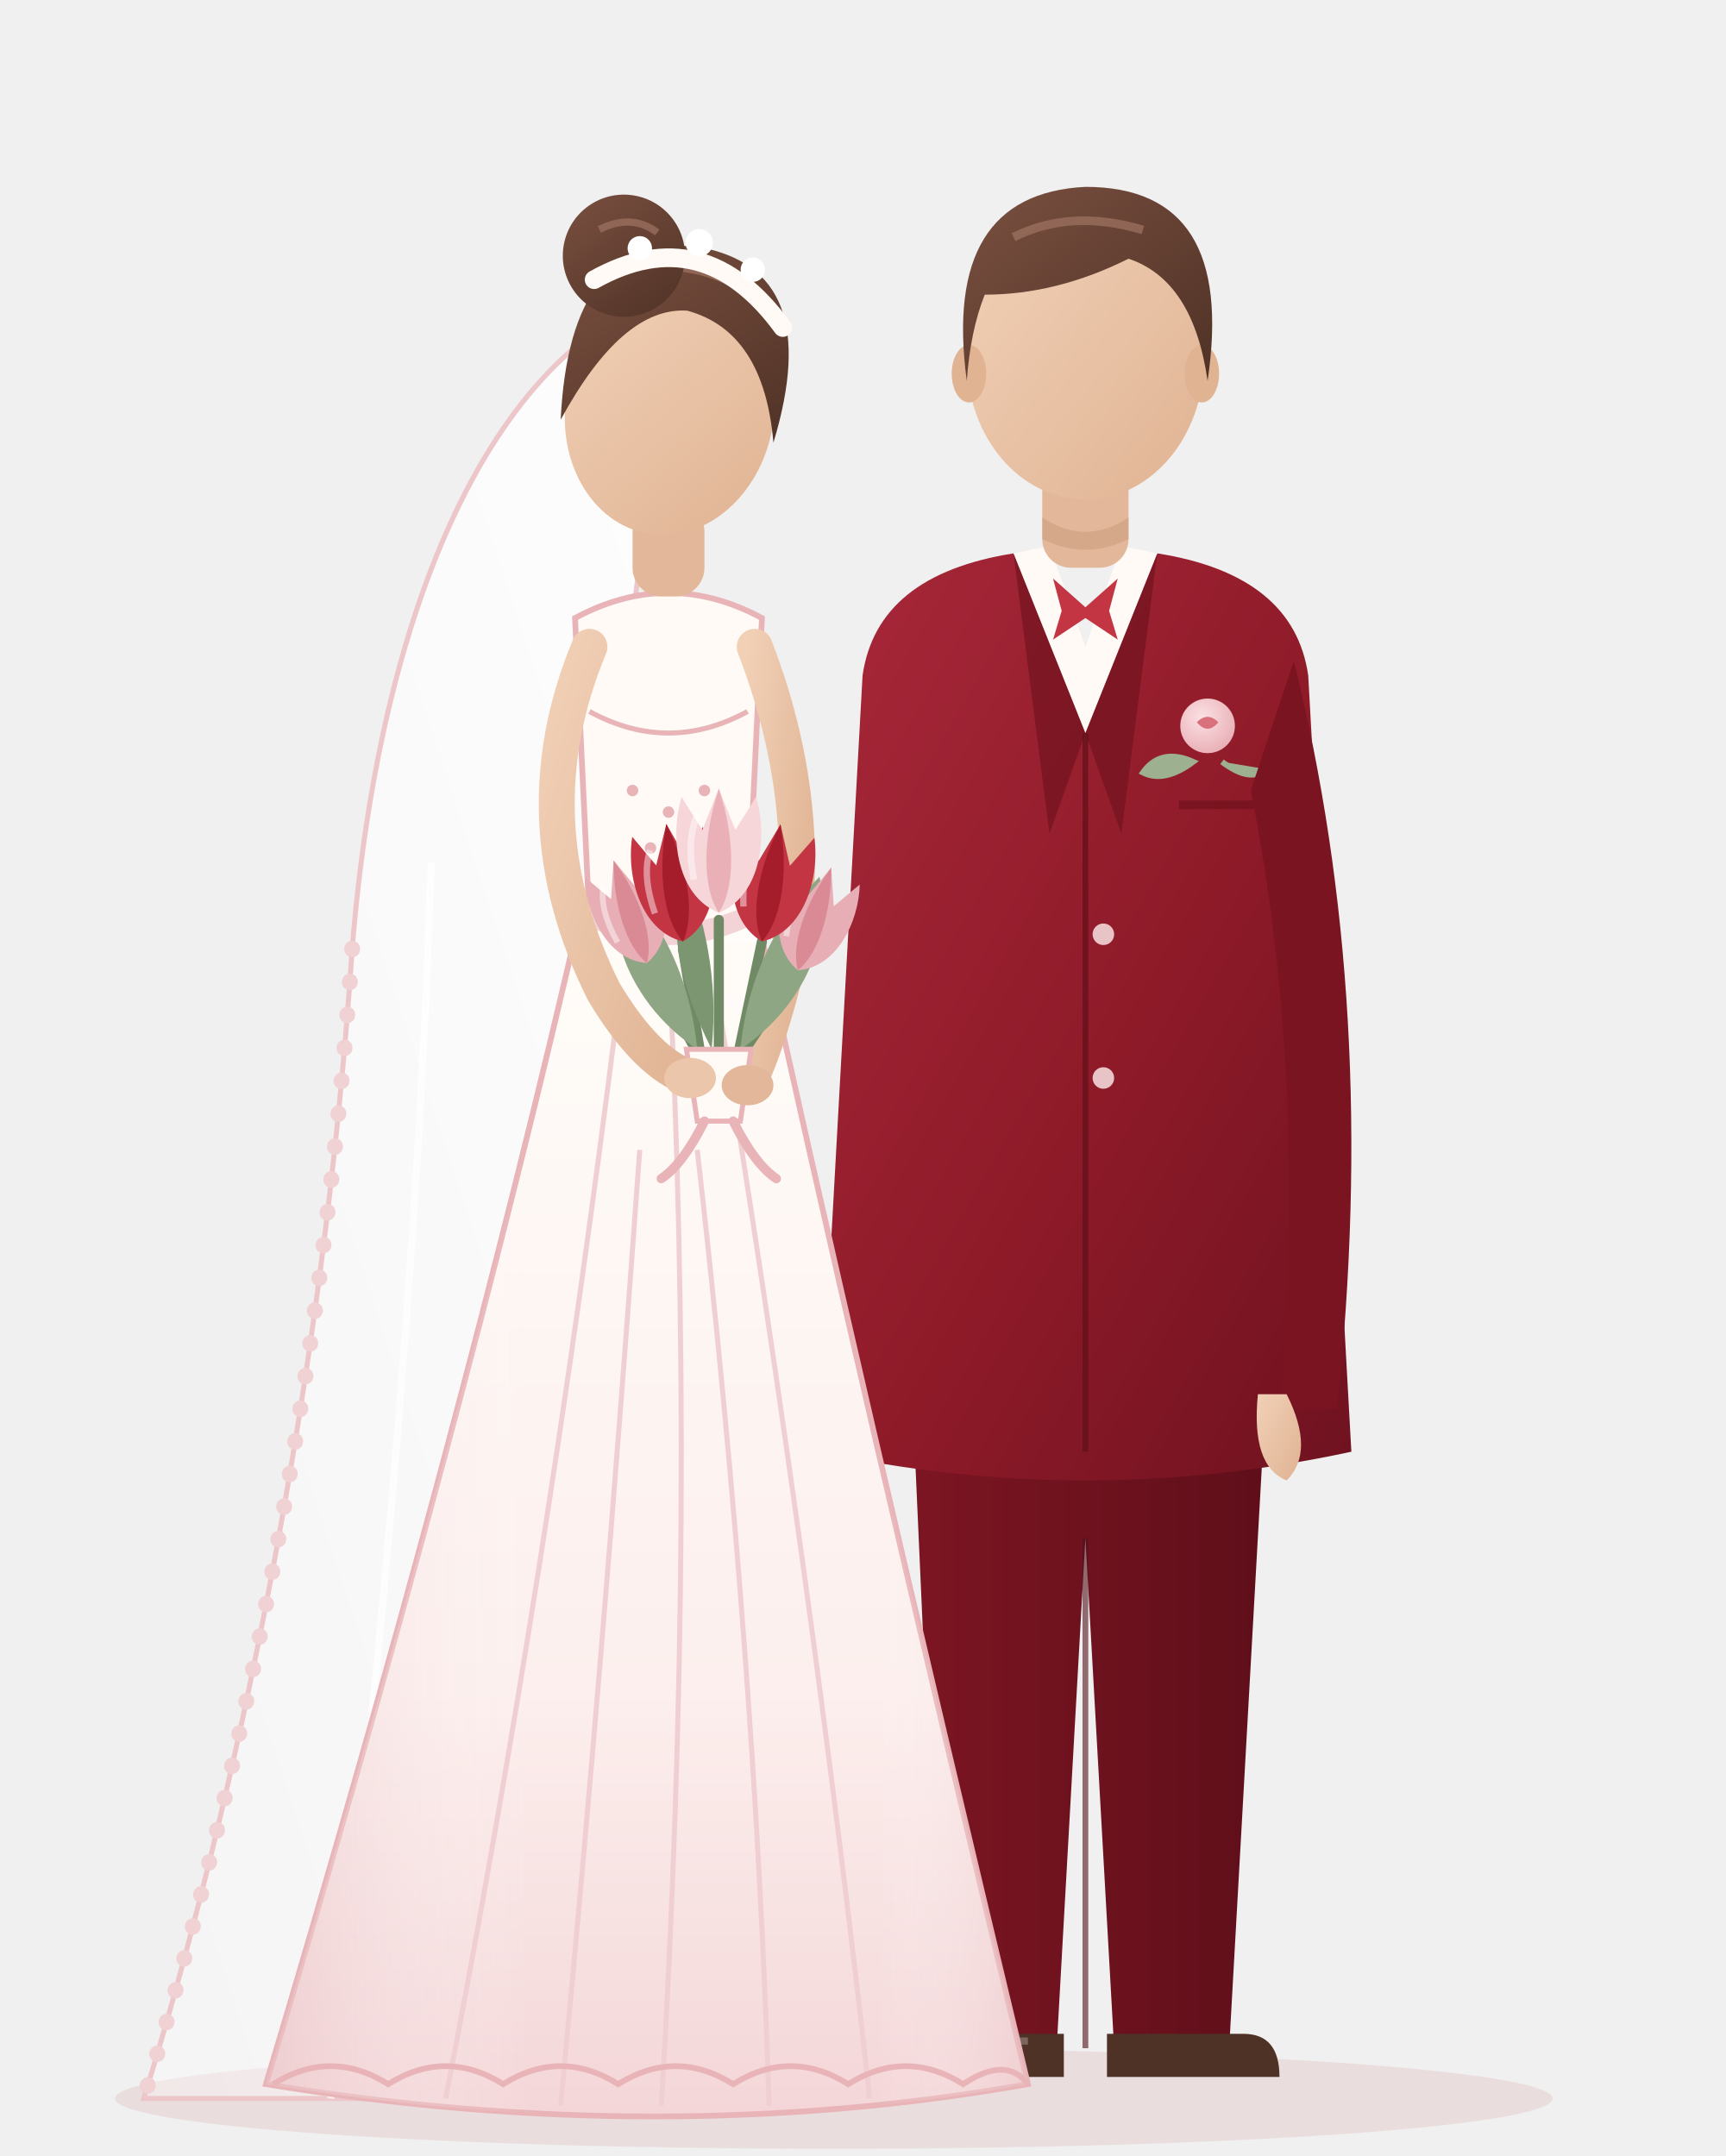
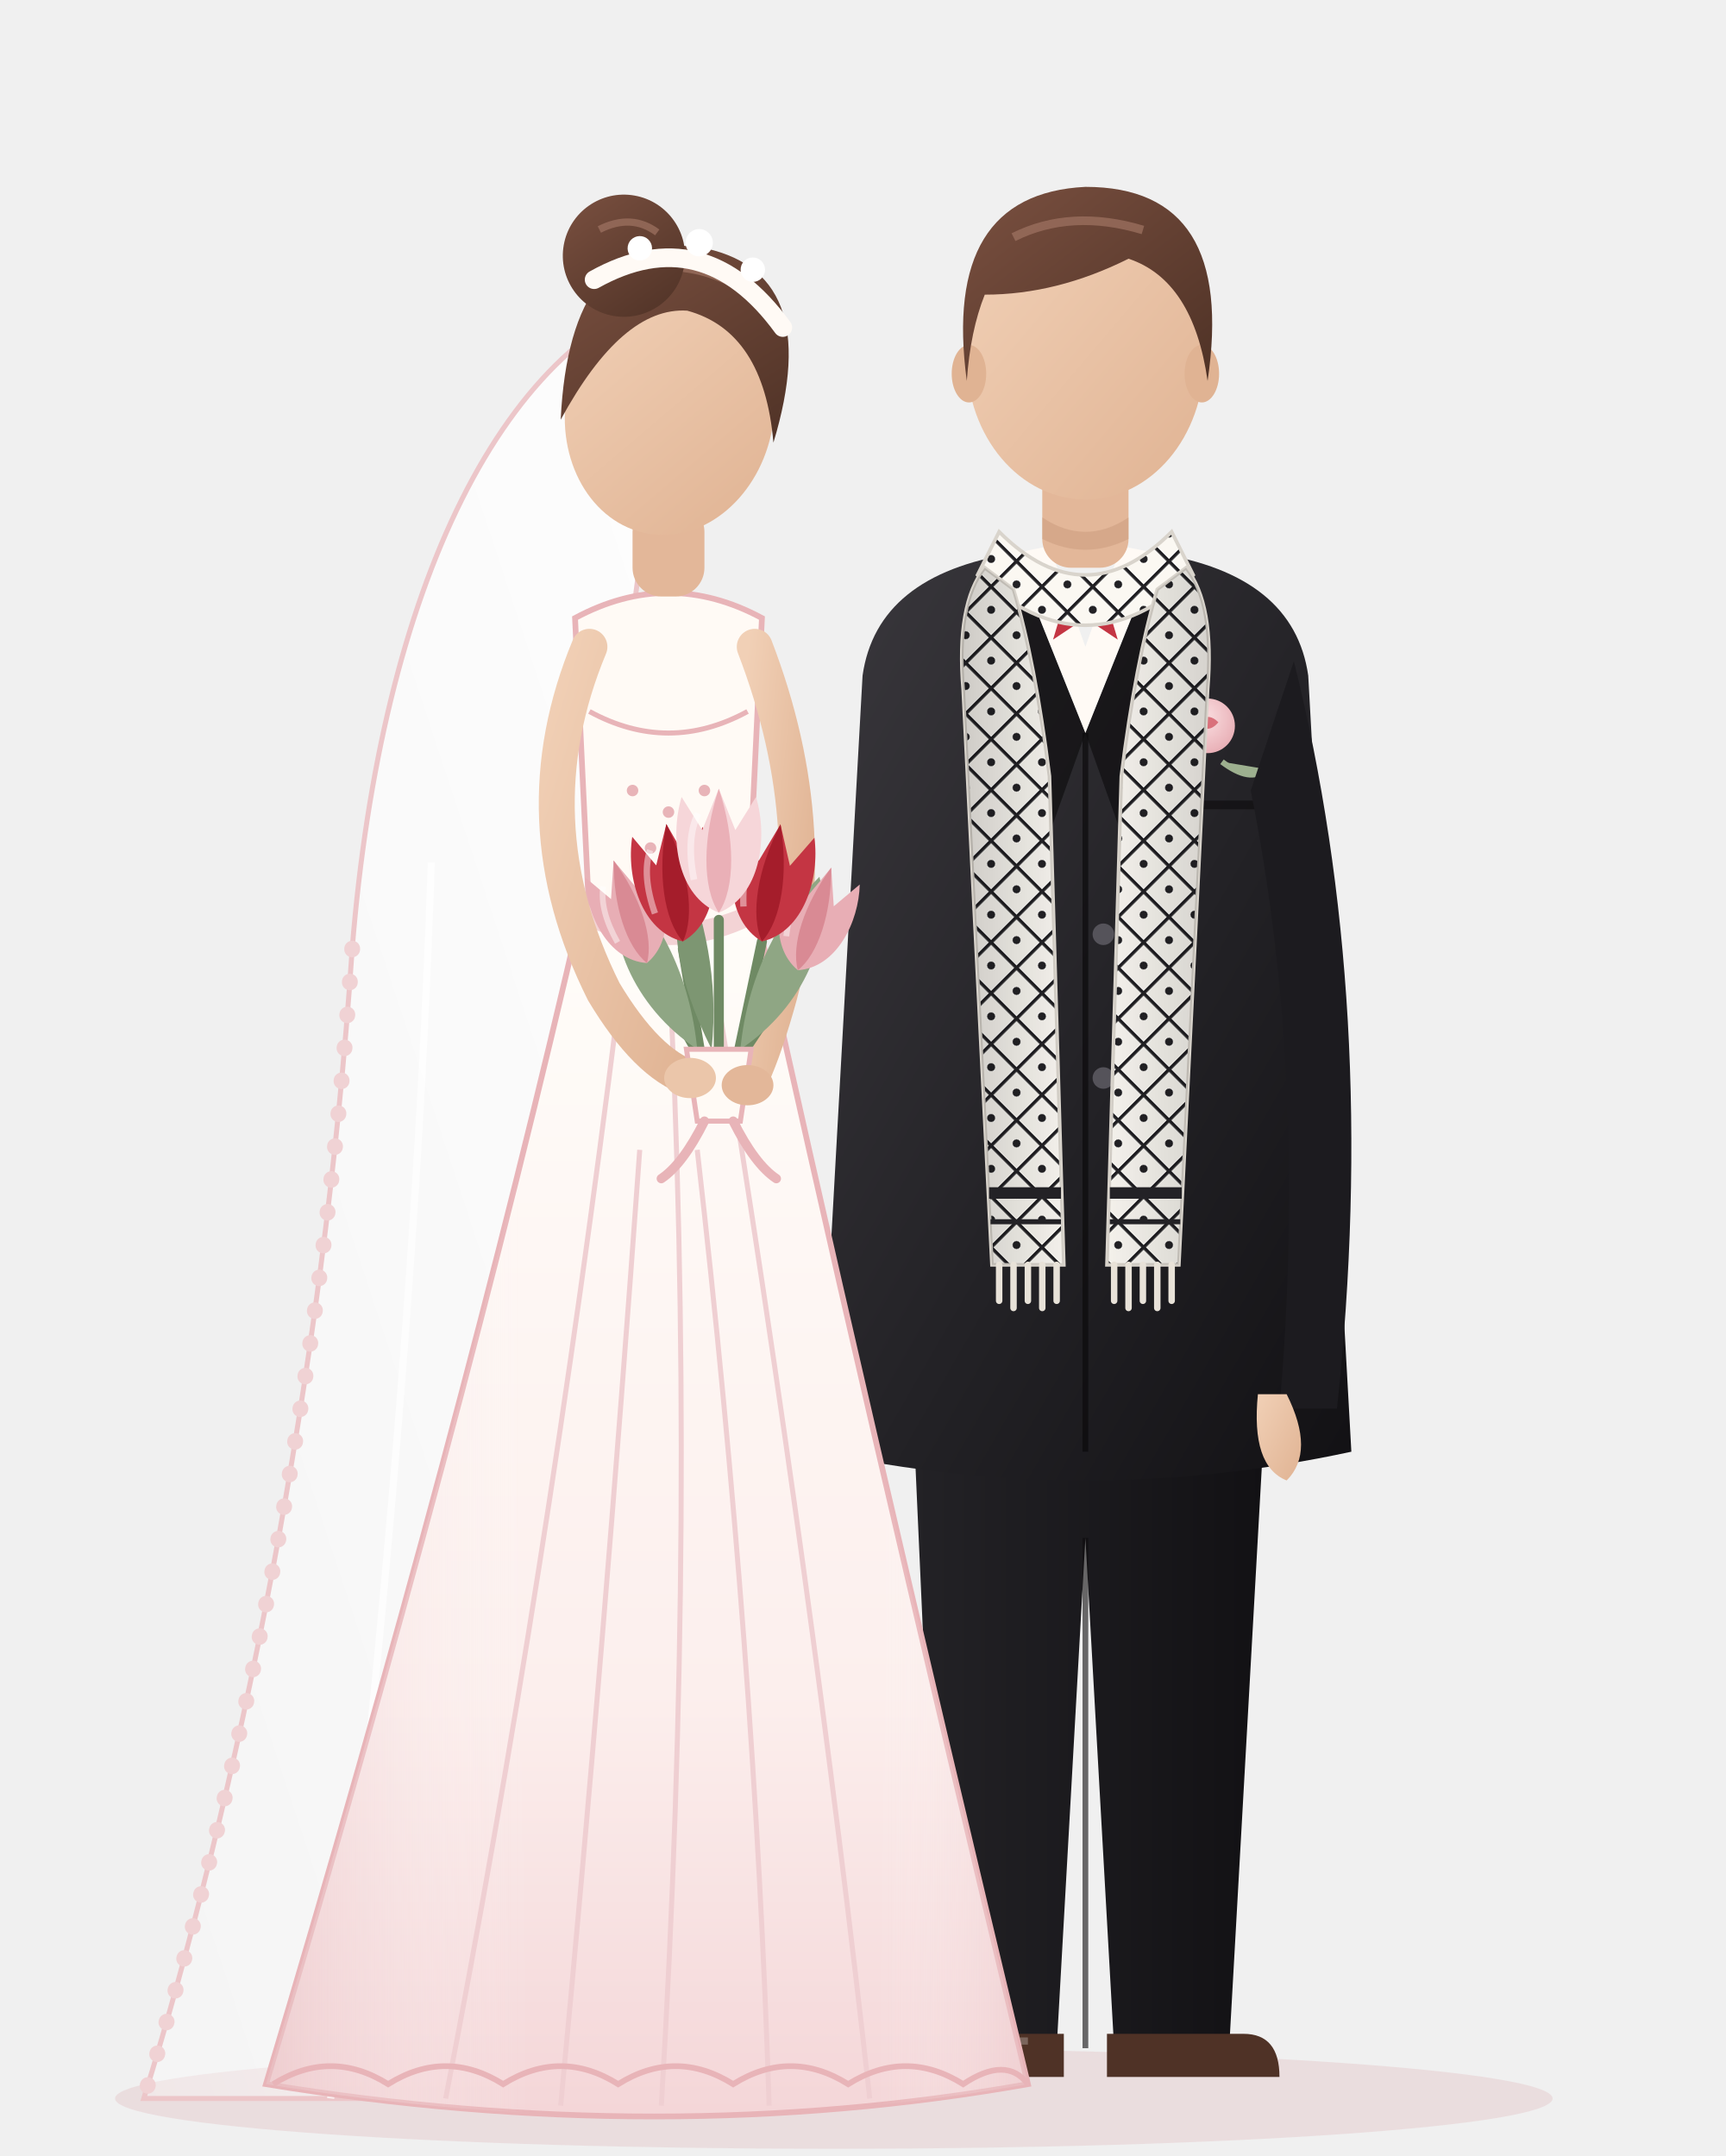
<svg xmlns="http://www.w3.org/2000/svg" viewBox="0 0 240 300">
  <defs>
    <linearGradient id="gown" x1="0" y1="0" x2="0" y2="1">
      <stop offset="0" stop-color="#fffdf9" />
      <stop offset=".65" stop-color="#fcefed" />
      <stop offset="1" stop-color="#f4d6d8" />
    </linearGradient>
    <linearGradient id="gownS" x1="0" y1="0" x2="1" y2="0">
      <stop offset="0" stop-color="#e9c4c7" stop-opacity=".55" />
      <stop offset=".35" stop-color="#fff" stop-opacity="0" />
      <stop offset=".8" stop-color="#fff" stop-opacity="0" />
      <stop offset="1" stop-color="#e9c4c7" stop-opacity=".45" />
    </linearGradient>
    <linearGradient id="suit" x1="0" y1="0" x2="1" y2="1">
-       <stop offset="0" stop-color="#a8283a" />
-       <stop offset=".55" stop-color="#8e1a28" />
-       <stop offset="1" stop-color="#6f1220" />
+       <stop offset="0" stop-color="#3a383d" />
+       <stop offset=".55" stop-color="#232226" />
+       <stop offset="1" stop-color="#121114" />
    </linearGradient>
    <linearGradient id="pants" x1="0" y1="0" x2="1" y2="0">
-       <stop offset="0" stop-color="#7c1522" />
-       <stop offset="1" stop-color="#5f0f1a" />
+       <stop offset="0" stop-color="#232226" />
+       <stop offset="1" stop-color="#121114" />
    </linearGradient>
    <linearGradient id="veil" x1="1" y1="0" x2="0" y2="1">
      <stop offset="0" stop-color="#fff" stop-opacity=".95" />
      <stop offset="1" stop-color="#fff" stop-opacity=".3" />
    </linearGradient>
    <linearGradient id="skin" x1="0" y1="0" x2="1" y2="1">
      <stop offset="0" stop-color="#f1d0b6" />
      <stop offset="1" stop-color="#e0b393" />
    </linearGradient>
    <linearGradient id="hairG" x1="0" y1="0" x2="1" y2="1">
      <stop offset="0" stop-color="#7a5040" />
      <stop offset="1" stop-color="#4f3226" />
    </linearGradient>
    <radialGradient id="rose1" cx=".4" cy=".35" r=".7">
      <stop offset="0" stop-color="#e05664" />
      <stop offset="1" stop-color="#a51d2b" />
    </radialGradient>
    <radialGradient id="rose2" cx=".4" cy=".35" r=".7">
      <stop offset="0" stop-color="#fbe1e3" />
      <stop offset="1" stop-color="#e8aeb5" />
    </radialGradient>
+     <pattern id="kuf" width="5" height="5" patternUnits="userSpaceOnUse" patternTransform="rotate(45)">
+       <rect width="5" height="5" fill="#fbf8f2" />
+       <path d="M0 0H5M0 0V5" stroke="#232226" stroke-width=".9" />
+       <circle cx="2.5" cy="2.5" r=".55" fill="#232226" />
+     </pattern>
+     <linearGradient id="kufS" x1="0" x2="1">
+       <stop offset="0" stop-color="#000" stop-opacity=".18" />
+       <stop offset=".5" stop-color="#000" stop-opacity="0" />
+       <stop offset="1" stop-color="#000" stop-opacity=".15" />
+     </linearGradient>
  </defs>
  <ellipse cx="116" cy="292" rx="100" ry="7" fill="#b3202f" opacity=".09" />
  <path d="M96 40 C70 46 53 82 49 132 C45 192 33 250 20 292 L104 292 C84 240 80 182 84 132 C86 98 90 64 96 40Z" fill="url(#veil)" stroke="#ecc6c9" stroke-width=".7" />
  <path d="M49 132 C45 192 33 250 20 292" fill="none" stroke="#f0d2d4" stroke-width="2.2" stroke-dasharray=".1 4.5" stroke-linecap="round" />
  <path d="M60 120 C58 180 52 240 46 292" stroke="#fff" stroke-opacity=".7" stroke-width="1" fill="none" />
  <path d="M127 196 L131 285 L147 285 L151 214 L155 285 L171 285 L176 196Z" fill="url(#pants)" />
-   <path d="M151 214 L151 285" stroke="#52101a" stroke-width=".8" opacity=".6" />
+   <path d="M151 214 L151 285" stroke="#0b0a0c" stroke-width=".8" opacity=".6" />
  <path d="M129 283 h19 v6 h-24 q0-6 5-6Z M154 283 h19 q5 0 5 6 h-24Z" fill="#4f3226" />
  <path d="M131 284 h12" stroke="#fff" stroke-opacity=".25" stroke-width="1" />
  <path d="M120 94 Q122 80 141 77 L151 102 L161 77 Q180 80 182 94 L188 202 Q151 210 114 202Z" fill="url(#suit)" />
  <path d="M141 77 L151 102 L161 77 L156 76 L151 90 L146 76Z" fill="#fffaf5" />
-   <path d="M141 77 L146 116 L151 102Z M161 77 L156 116 L151 102Z" fill="#6a101b" opacity=".6" />
-   <path d="M151 102 L151 202" stroke="#5f0f1a" stroke-width=".8" opacity=".7" />
-   <circle cx="153.5" cy="130" r="1.5" fill="#e9c4c7" />
-   <circle cx="153.5" cy="150" r="1.5" fill="#e9c4c7" />
+   <path d="M141 77 L146 116 L151 102Z M161 77 L156 116 L151 102Z" fill="#0b0a0c" opacity=".6" />
+   <path d="M151 102 L151 202" stroke="#0b0a0c" stroke-width=".8" opacity=".7" />
+   <circle cx="153.5" cy="130" r="1.5" fill="#55535a" />
+   <circle cx="153.5" cy="150" r="1.5" fill="#55535a" />
  <path d="M146.5 80.5 l4.5 4 l4.5 -4 l-1.2 4.5 l1.2 4 l-4.5-3 l-4.5 3 l1.2-4Z" fill="#c43543" />
-   <path d="M164 112 h12" stroke="#6a101b" stroke-width="1.2" opacity=".6" />
+   <path d="M164 112 h12" stroke="#0b0a0c" stroke-width="1.2" opacity=".6" />
  <path d="M166 106 q-4 3 -7 1.5 q2.5-3.5 7-1.5Z M170 106 q4 3 6 1" fill="#9db08f" stroke="#9db08f" stroke-width=".8" />
  <circle cx="168" cy="101" r="3.8" fill="url(#rose2)" />
  <path d="M166.5 100.5 q1.5-1.5 3 0 q-1.5 1.8 -3 0Z" fill="#d9707b" />
-   <path d="M180 92 Q192 140 186 196 L178 196 Q182 150 174 110Z" fill="#7a1420" />
+   <g>
+     <path d="M139 74 Q151 86 163 74 L166 80 Q151 94 136 80Z" fill="url(#kuf)" stroke="#d9d4cc" stroke-width=".5" />
+     <path d="M137 79 Q133 84 134 96 L138 176 L148 176 L146 108 Q144 92 141 82Z" fill="url(#kuf)" stroke="#d9d4cc" stroke-width=".5" />
+     <path d="M165 79 Q169 84 168 96 L164 176 L154 176 L156 108 Q158 92 161 82Z" fill="url(#kuf)" stroke="#d9d4cc" stroke-width=".5" />
+     <path d="M137 79 Q133 84 134 96 L138 176 L148 176 L146 108 Q144 92 141 82Z M165 79 Q169 84 168 96 L164 176 L154 176 L156 108 Q158 92 161 82Z" fill="url(#kufS)" />
+     <path d="M137.6 166 h10 M154.4 166 h10" stroke="#232226" stroke-width="1.6" />
+     <path d="M137.8 170 h9.8 M154.4 170 h9.8" stroke="#232226" stroke-width=".7" />
+     <g stroke="#e8e2d8" stroke-width=".9" stroke-linecap="round">
+       <path d="M139 176v5M141 176v6M143 176v5M145 176v6M147 176v5M155 176v5M157 176v6M159 176v5M161 176v6M163 176v5" />
+     </g>
+   </g>
+   <path d="M180 92 Q192 140 186 196 L178 196 Q182 150 174 110Z" fill="#1c1b1f" />
  <path d="M179 194 q4 8 0 12 q-5 -2 -4 -12Z" fill="url(#skin)" />
  <rect x="145" y="64" width="12" height="15" rx="4" fill="#e3b799" />
  <path d="M145 72 q6 4 12 0 v3 q-6 3 -12 0Z" fill="#c99a7c" opacity=".5" />
  <ellipse cx="151" cy="50" rx="16.5" ry="19.5" fill="url(#skin)" />
  <ellipse cx="134.8" cy="52" rx="2.4" ry="4" fill="#e0b393" />
  <ellipse cx="167.2" cy="52" rx="2.4" ry="4" fill="#e0b393" />
  <path d="M134.5 53 Q131 27 151 26 Q172 26 168 53 Q166 39 157 36 Q147 41 137 41 Q135 46 134.5 53Z" fill="url(#hairG)" />
  <path d="M141 33 q8 -4 18 -1" stroke="#a07463" stroke-width="1.2" fill="none" opacity=".7" />
  <path d="M81 126 Q93 131 105 126 Q119 190 143 290 Q92 299 37 290 Q64 200 81 126Z" fill="url(#gown)" stroke="#e8b4b8" stroke-width=".8" />
  <path d="M81 126 Q93 131 105 126 Q119 190 143 290 Q92 299 37 290 Q64 200 81 126Z" fill="url(#gownS)" />
  <path d="M93 133 Q97 210 92 293 M86 140 Q76 220 62 292 M100 140 Q113 220 121 292 M89 160 Q84 230 78 293 M97 160 Q105 230 107 293" stroke="#efcfd2" stroke-width=".7" fill="none" />
  <path d="M38 290 q8 -5 16 0 q8 -5 16 0 q8 -5 16 0 q8 -5 16 0 q8 -5 16 0 q8 -5 16 0 q6 -4 9 0" stroke="#e8b4b8" stroke-width=".8" fill="none" />
  <path d="M80 86 Q93 79 106 86 L104 128 Q93 133 82 128Z" fill="#fffaf5" stroke="#e8b4b8" stroke-width=".8" />
  <path d="M82 99 Q93 105 104 99" stroke="#e8b4b8" stroke-width=".7" fill="none" />
  <path d="M82 126 Q93 131 104 126 L104 129 Q93 134 82 129Z" fill="#f3d3d5" />
  <g fill="#e8b4b8">
    <circle cx="88" cy="110" r=".8" />
    <circle cx="93" cy="113" r=".8" />
    <circle cx="98" cy="110" r=".8" />
    <circle cx="90.5" cy="118" r=".8" />
    <circle cx="95.5" cy="118" r=".8" />
  </g>
  <path d="M82 90 Q72 114 84 138 Q90 148 96 150" stroke="url(#skin)" stroke-width="5" stroke-linecap="round" fill="none" />
  <path d="M105 90 Q115 116 108 140 Q106 147 104 151" stroke="url(#skin)" stroke-width="5" stroke-linecap="round" fill="none" />
  <rect x="88" y="70" width="10" height="13" rx="4" fill="#e3b799" />
  <g transform="rotate(10 93 58)">
    <ellipse cx="93" cy="57" rx="14.5" ry="17.5" fill="url(#skin)" />
    <path d="M78.3 61 Q75 35 93 34 Q111 34 108 59 Q104 44 93 43 Q84 44 78.3 61Z" fill="url(#hairG)" />
    <path d="M83 40 q8 -5 18 -1" stroke="#a07463" stroke-width="1.1" fill="none" opacity=".7" />
    <circle cx="83" cy="37" r="8.5" fill="url(#hairG)" />
    <path d="M79 34 q4 -3 8 -1" stroke="#a07463" stroke-width="1" fill="none" opacity=".7" />
    <path d="M79.5 41 Q93 30 106.5 43" stroke="#fffaf5" stroke-width="2.6" fill="none" stroke-linecap="round" />
    <circle cx="85" cy="35.6" r="1.7" fill="#fff" />
    <circle cx="93" cy="33.4" r="1.9" fill="#fff" />
    <circle cx="101" cy="35.8" r="1.7" fill="#fff" />
  </g>
  <g>
    <path d="M98 150 L95 132 M100 150 L100 128 M102 150 L106 131 M99 150 L90 134 M101 150 L111 135" stroke="#6f8a64" stroke-width="1.4" stroke-linecap="round" />
    <path d="M97 146 C88 140 84 130 86 122 C92 128 96 136 97 146Z M103 146 C112 140 116 130 114 122 C108 128 104 136 103 146Z" fill="#8fa684" />
    <path d="M99 146 C94 136 93 128 95 120 C98 128 100 136 99 146Z" fill="#7d9672" />
    <g transform="translate(90 134) rotate(-18) scale(1.0)">
      <path d="M0 0 C-5 -2 -6 -9 -4.5 -14 L-2 -10 L0 -15 L2 -10 L4.5 -14 C6 -9 5 -2 0 0Z" fill="#e8aeb5" />
      <path d="M0 0 C-2 -3 -2 -9 0 -15 C2 -9 2 -3 0 0Z" fill="#d98a94" />
      <path d="M-3 -4 q-1 -5 .5 -8" stroke="#fff" stroke-opacity=".45" stroke-width=".8" fill="none" />
    </g>
    <g transform="translate(111 135) rotate(18) scale(1.0)">
      <path d="M0 0 C-5 -2 -6 -9 -4.5 -14 L-2 -10 L0 -15 L2 -10 L4.5 -14 C6 -9 5 -2 0 0Z" fill="#e8aeb5" />
      <path d="M0 0 C-2 -3 -2 -9 0 -15 C2 -9 2 -3 0 0Z" fill="#d98a94" />
      <path d="M-3 -4 q-1 -5 .5 -8" stroke="#fff" stroke-opacity=".45" stroke-width=".8" fill="none" />
    </g>
    <g transform="translate(95 131) rotate(-8) scale(1.1)">
      <path d="M0 0 C-5 -2 -6 -9 -4.5 -14 L-2 -10 L0 -15 L2 -10 L4.5 -14 C6 -9 5 -2 0 0Z" fill="#c43543" />
      <path d="M0 0 C-2 -3 -2 -9 0 -15 C2 -9 2 -3 0 0Z" fill="#a51d2b" />
      <path d="M-3 -4 q-1 -5 .5 -8" stroke="#fff" stroke-opacity=".45" stroke-width=".8" fill="none" />
    </g>
    <g transform="translate(106 131) rotate(9) scale(1.1)">
      <path d="M0 0 C-5 -2 -6 -9 -4.5 -14 L-2 -10 L0 -15 L2 -10 L4.5 -14 C6 -9 5 -2 0 0Z" fill="#c43543" />
      <path d="M0 0 C-2 -3 -2 -9 0 -15 C2 -9 2 -3 0 0Z" fill="#a51d2b" />
      <path d="M-3 -4 q-1 -5 .5 -8" stroke="#fff" stroke-opacity=".45" stroke-width=".8" fill="none" />
    </g>
    <g transform="translate(100 127) rotate(0) scale(1.15)">
      <path d="M0 0 C-5 -2 -6 -9 -4.5 -14 L-2 -10 L0 -15 L2 -10 L4.5 -14 C6 -9 5 -2 0 0Z" fill="#f6d6d9" />
      <path d="M0 0 C-2 -3 -2 -9 0 -15 C2 -9 2 -3 0 0Z" fill="#eab0b7" />
      <path d="M-3 -4 q-1 -5 .5 -8" stroke="#fff" stroke-opacity=".45" stroke-width=".8" fill="none" />
    </g>
    <path d="M95.5 146 L104.5 146 L103 156 L97 156Z" fill="#fffaf5" stroke="#e8b4b8" stroke-width=".7" />
    <path d="M98 156 q-3 6 -6 8 M102 156 q3 6 6 8" stroke="#e8b4b8" stroke-width="1.3" fill="none" stroke-linecap="round" />
    <ellipse cx="96" cy="150" rx="3.6" ry="2.8" fill="#ebc6aa" />
    <ellipse cx="104" cy="151" rx="3.6" ry="2.8" fill="#e3b799" />
  </g>
</svg>
